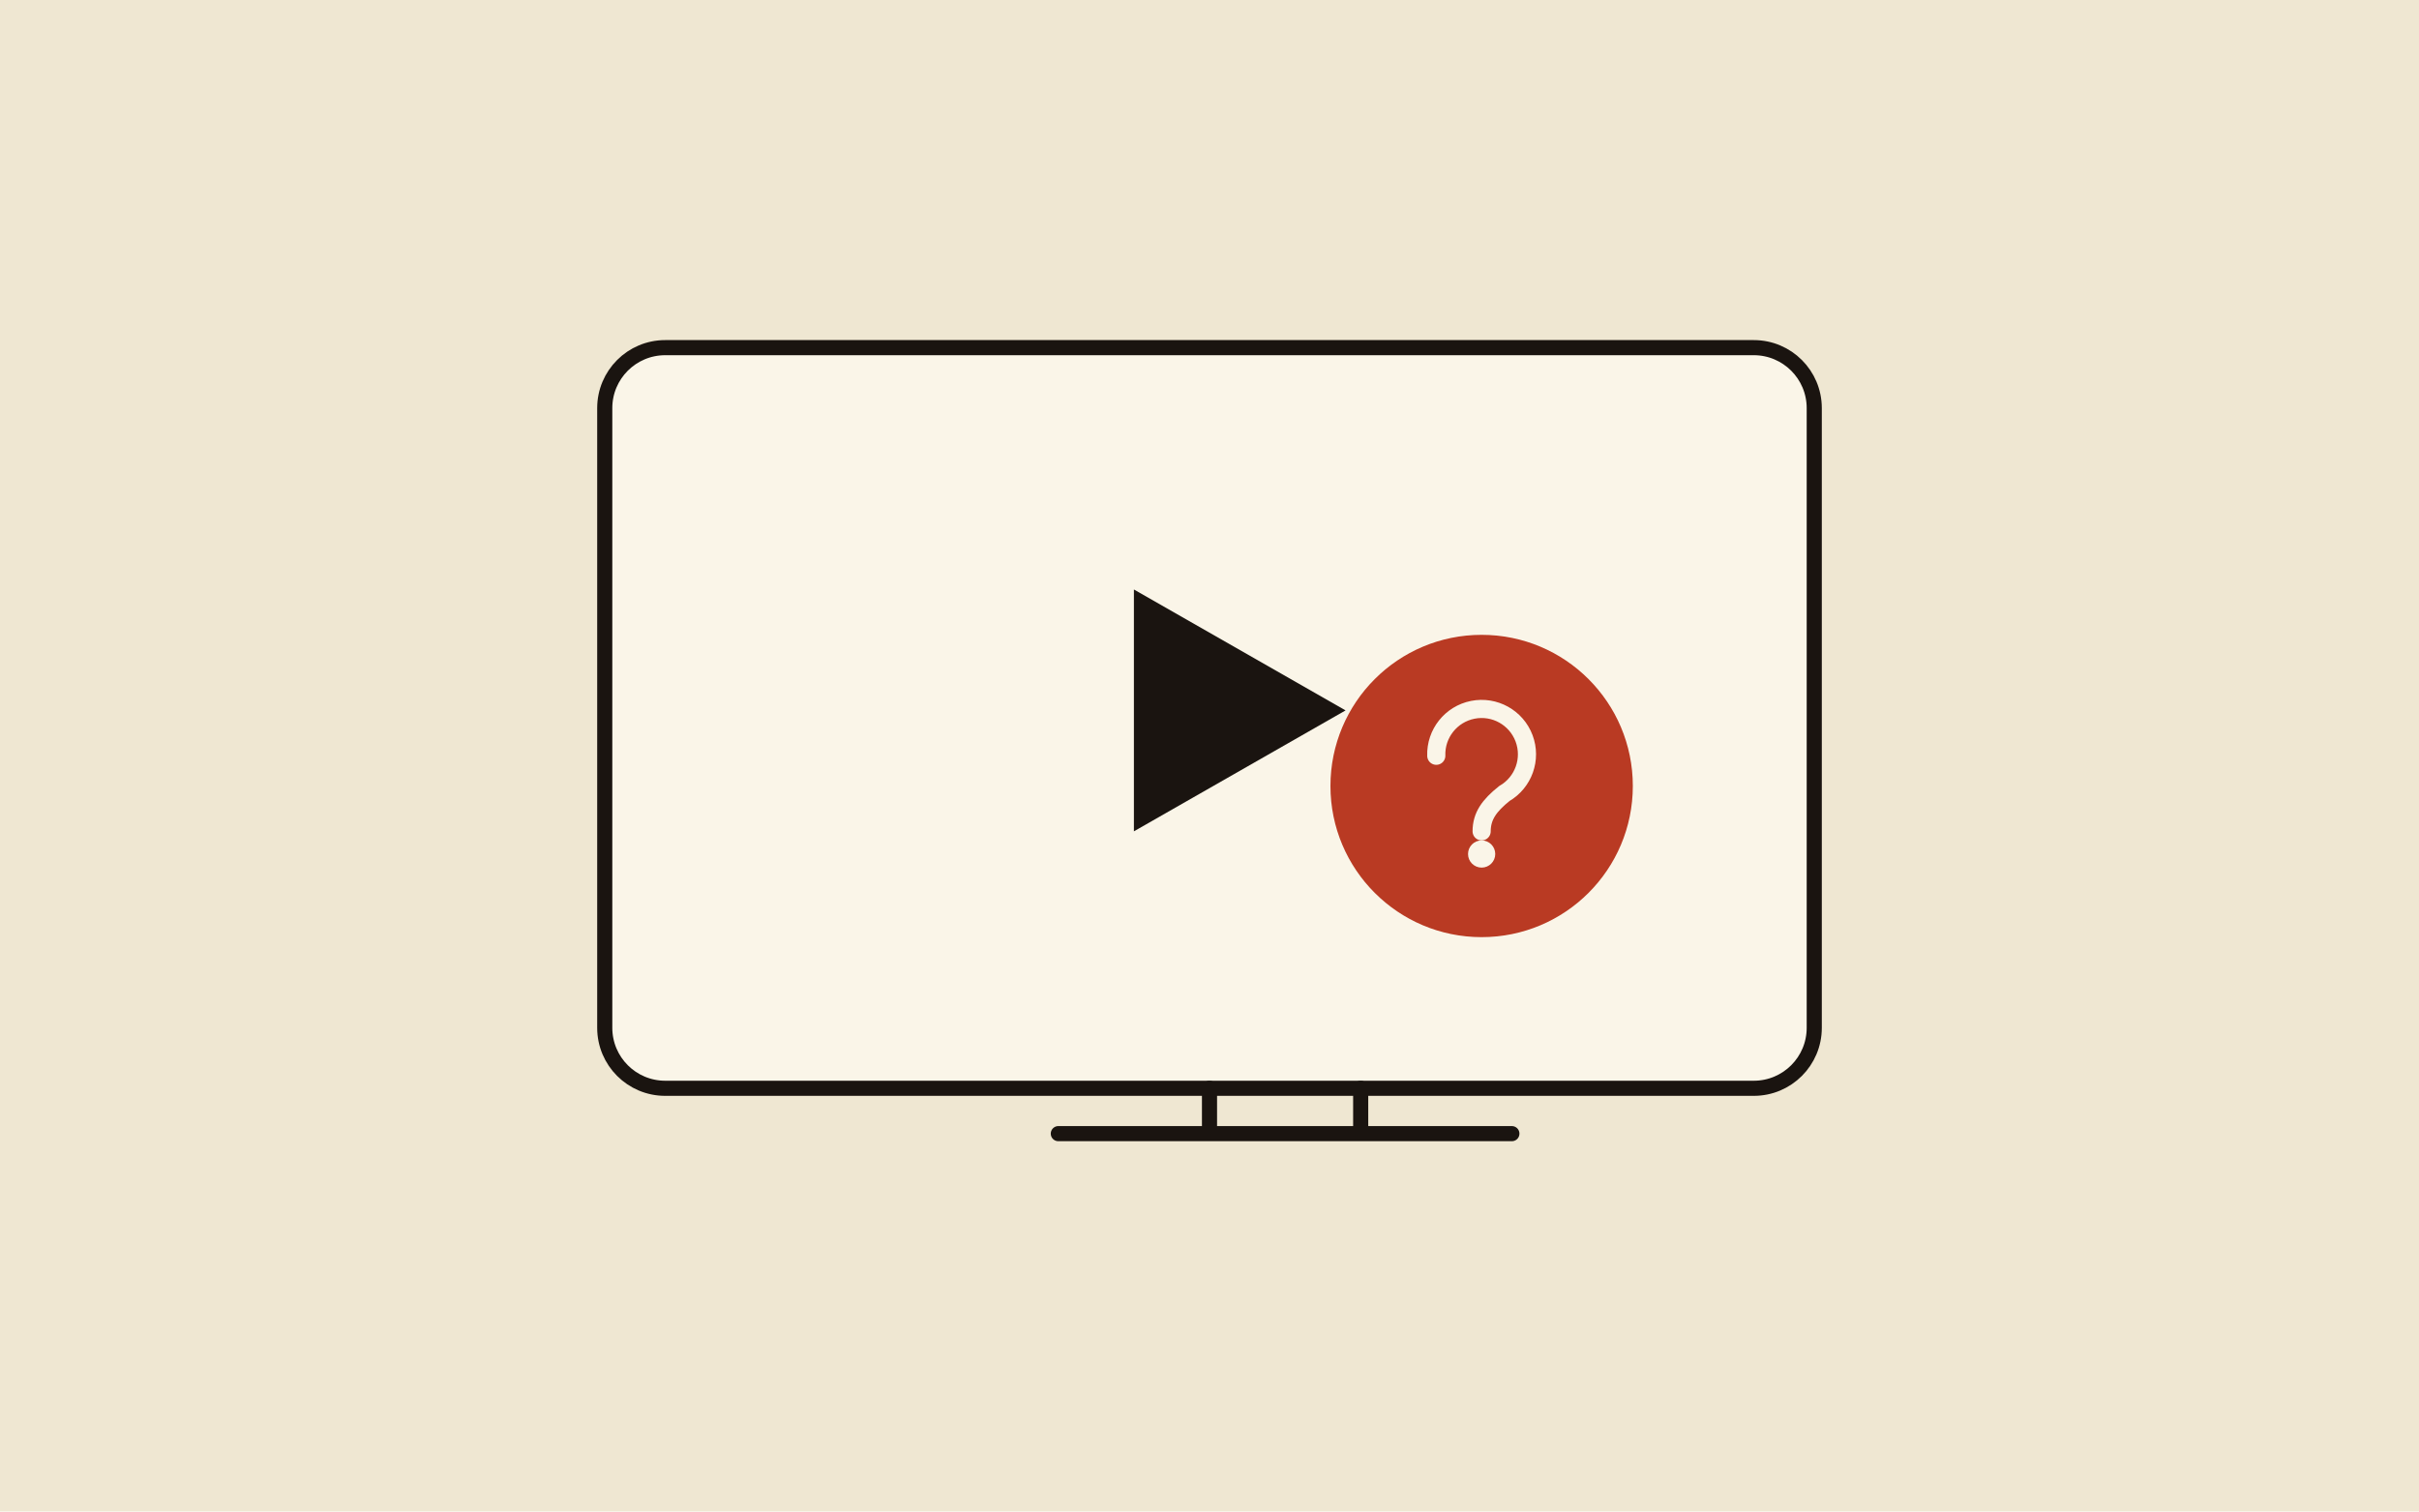
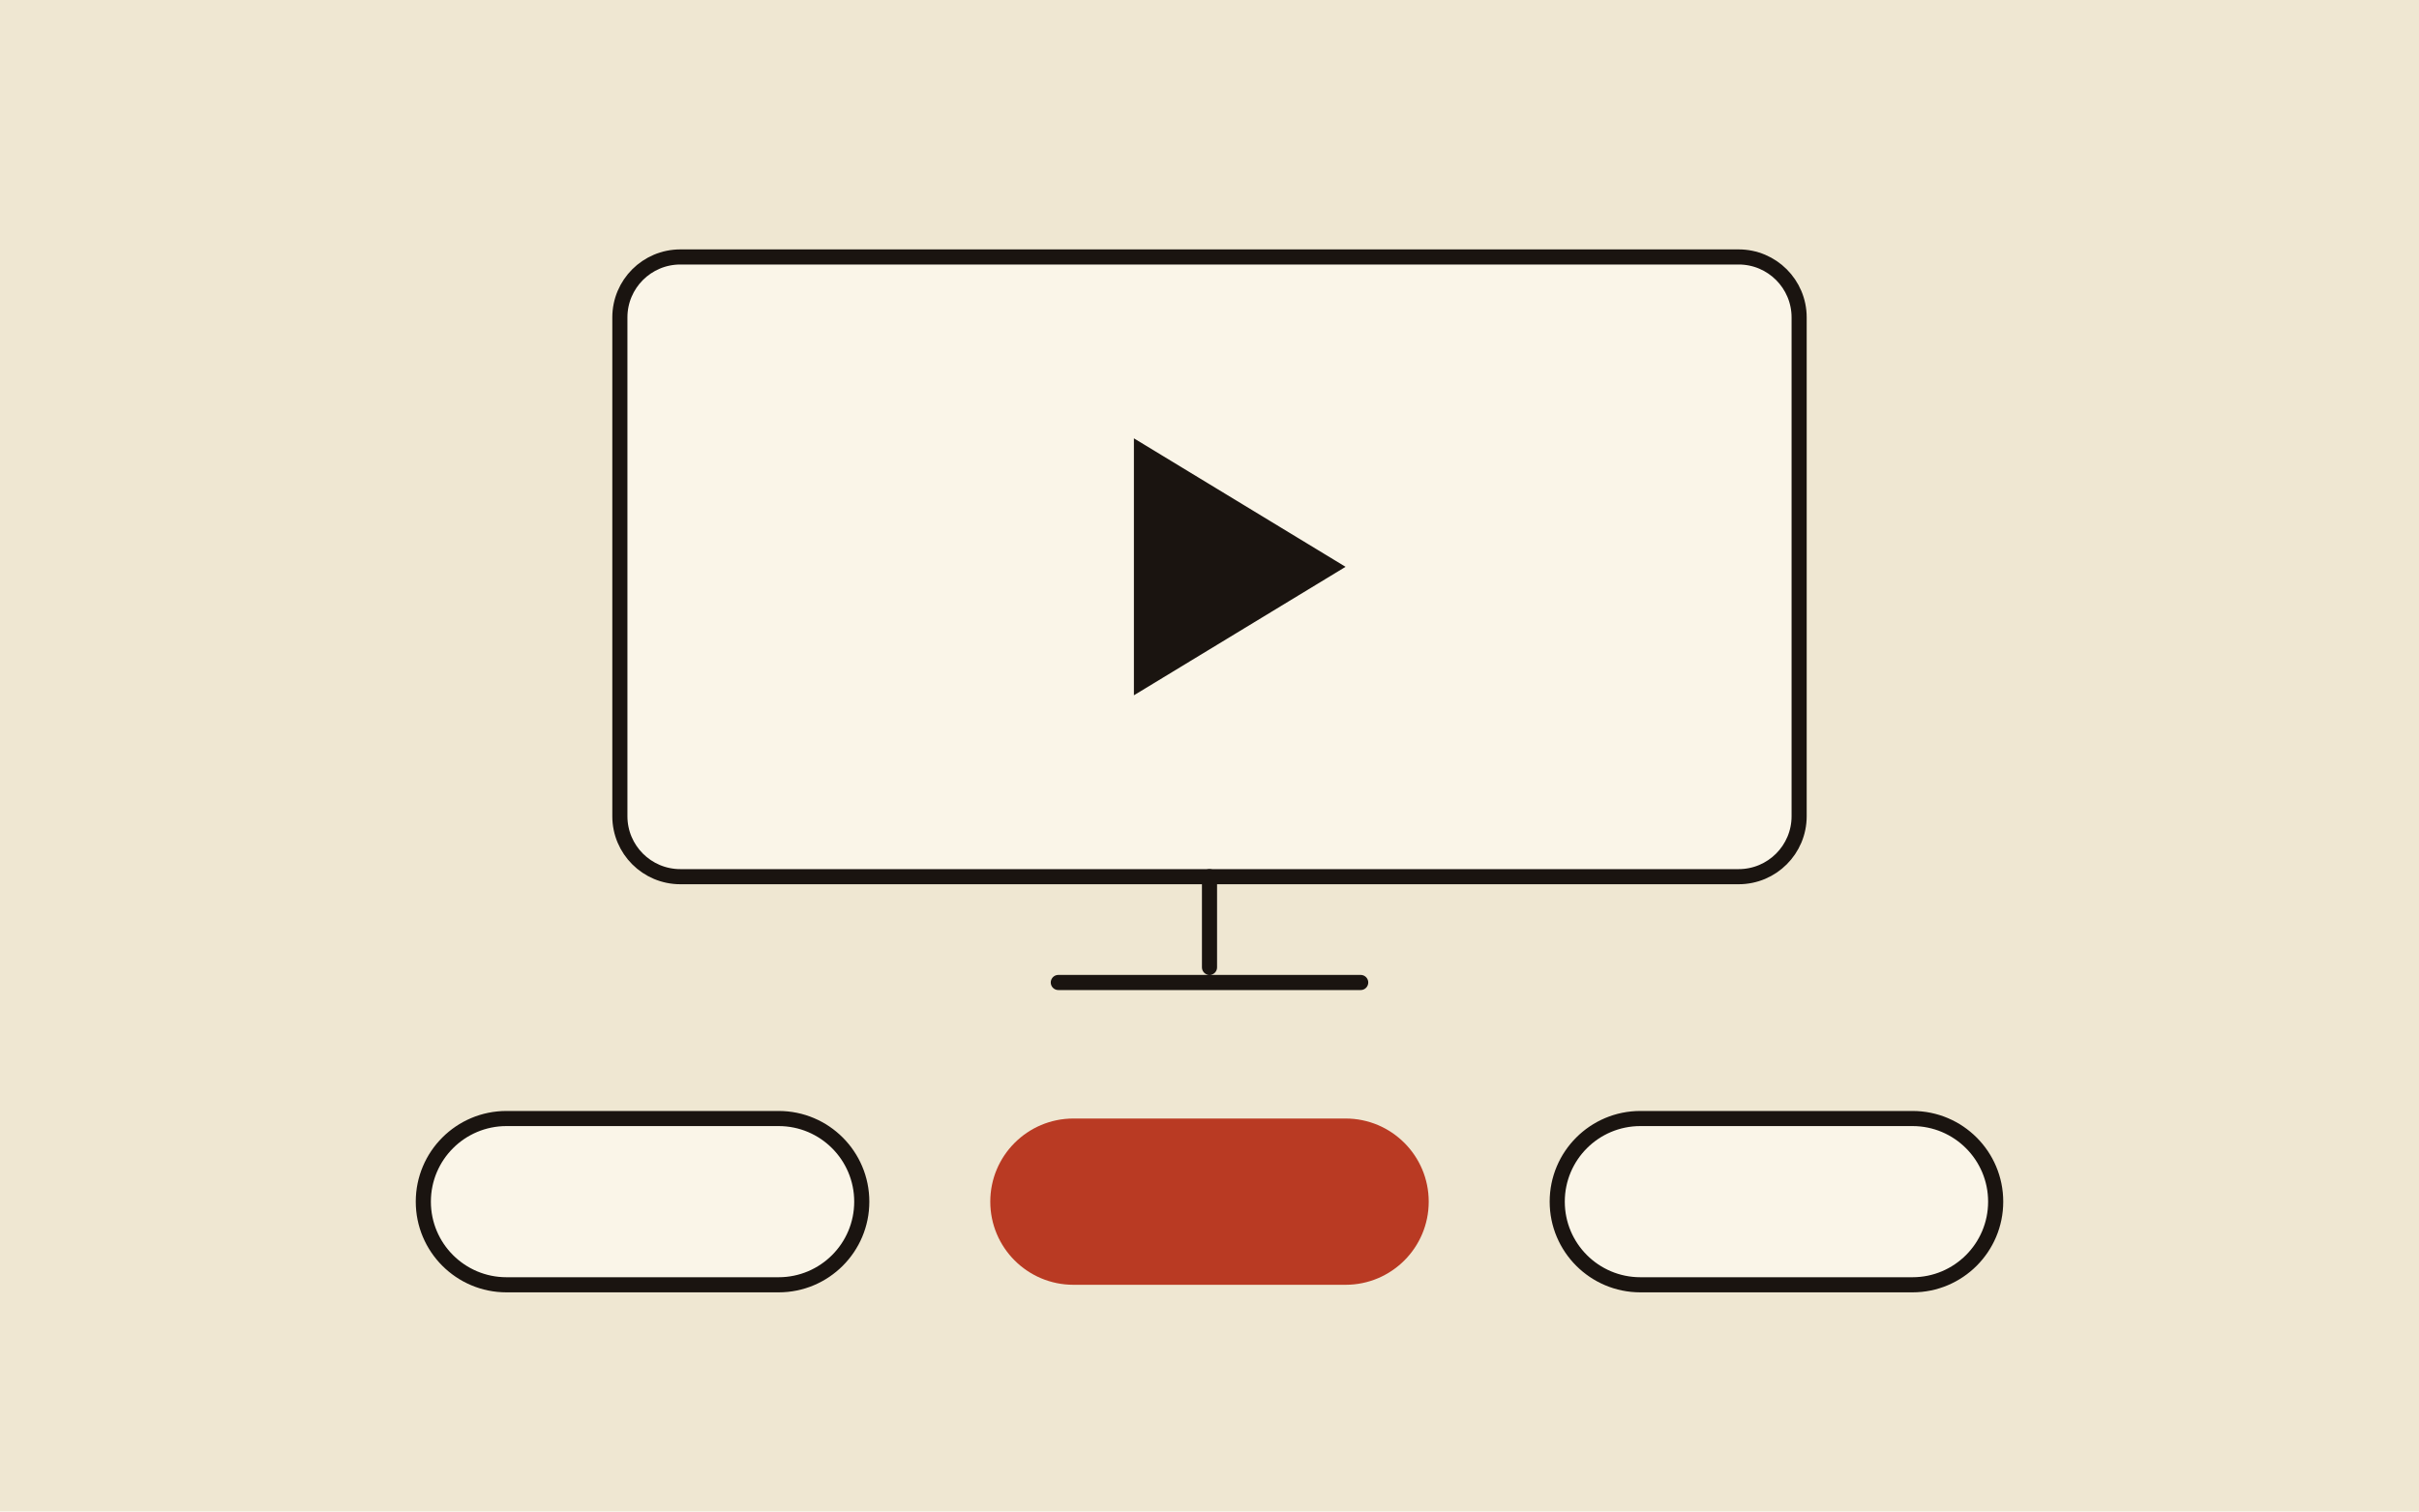
- <svg xmlns="http://www.w3.org/2000/svg" viewBox="0 0 320 200" role="img" aria-label="Illustration: a television screen with a play button and a quiz prompt">
+ <svg xmlns="http://www.w3.org/2000/svg" viewBox="0 0 320 200" role="img" aria-label="Illustration: a TV show playing above three trivia answer options, one selected">
  <rect width="320" height="200" fill="#EFE7D2" />
-   <rect x="80" y="46" width="160" height="98" rx="8" fill="#FAF5E8" stroke="#1A1410" stroke-width="2" />
-   <path d="M140 150 H200 M160 144 V150 M180 144 V150" stroke="#1A1410" stroke-width="2" stroke-linecap="round" fill="none" />
-   <path d="M150 78 v32 l28 -16 z" fill="#1A1410" />
-   <g transform="translate(196,104)">
-     <circle cx="0" cy="0" r="20" fill="#B93A23" />
-     <path d="M-6 -4 a6 6 0 1 1 9 5 c-2 1.6 -3 3 -3 5" fill="none" stroke="#FAF5E8" stroke-width="2.4" stroke-linecap="round" />
-     <circle cx="0" cy="9" r="1.8" fill="#FAF5E8" />
+   <rect x="82" y="34" width="156" height="82" rx="8" fill="#FAF5E8" stroke="#1A1410" stroke-width="2" />
+   <path d="M150 58 v34 l28 -17 z" fill="#1A1410" />
+   <g stroke="#1A1410" stroke-width="2" fill="none" stroke-linecap="round">
+     <path d="M160 116 V128 M140 130 H180" />
+   </g>
+   <g>
+     <rect x="56" y="148" width="58" height="22" rx="11" fill="#FAF5E8" stroke="#1A1410" stroke-width="2" />
+     <rect x="131" y="148" width="58" height="22" rx="11" fill="#B93A23" />
+     <rect x="206" y="148" width="58" height="22" rx="11" fill="#FAF5E8" stroke="#1A1410" stroke-width="2" />
  </g>
</svg>
